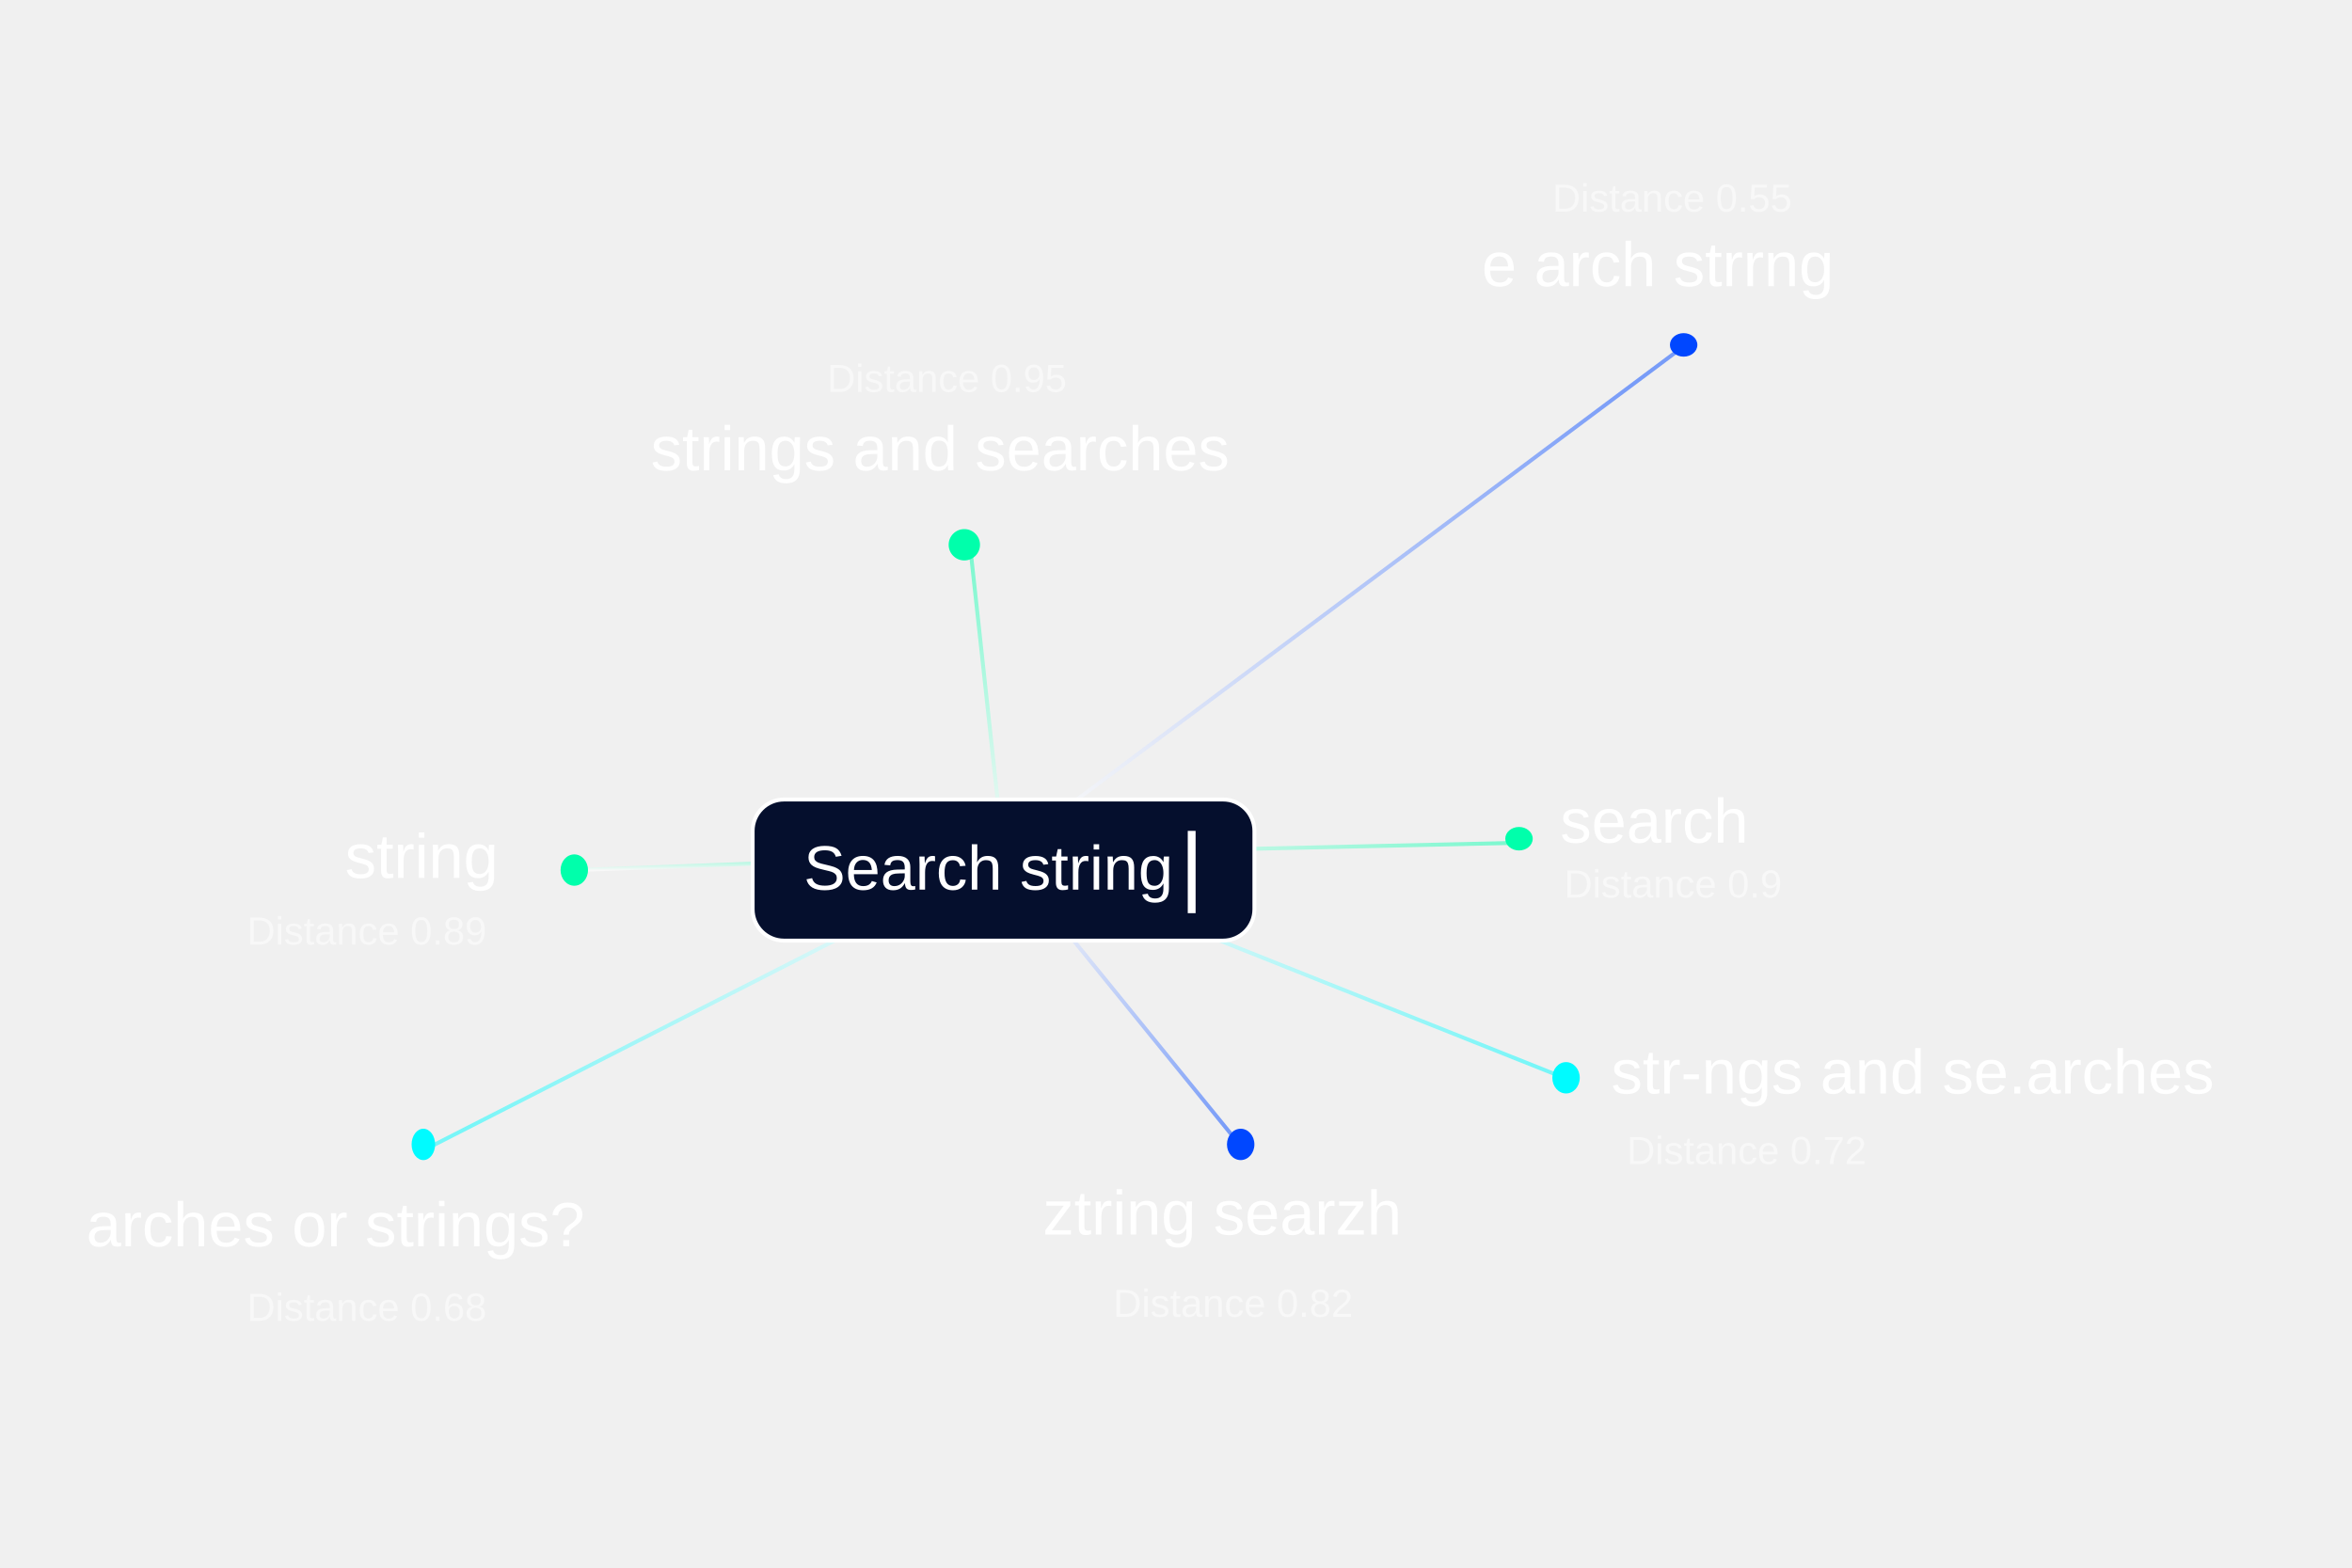
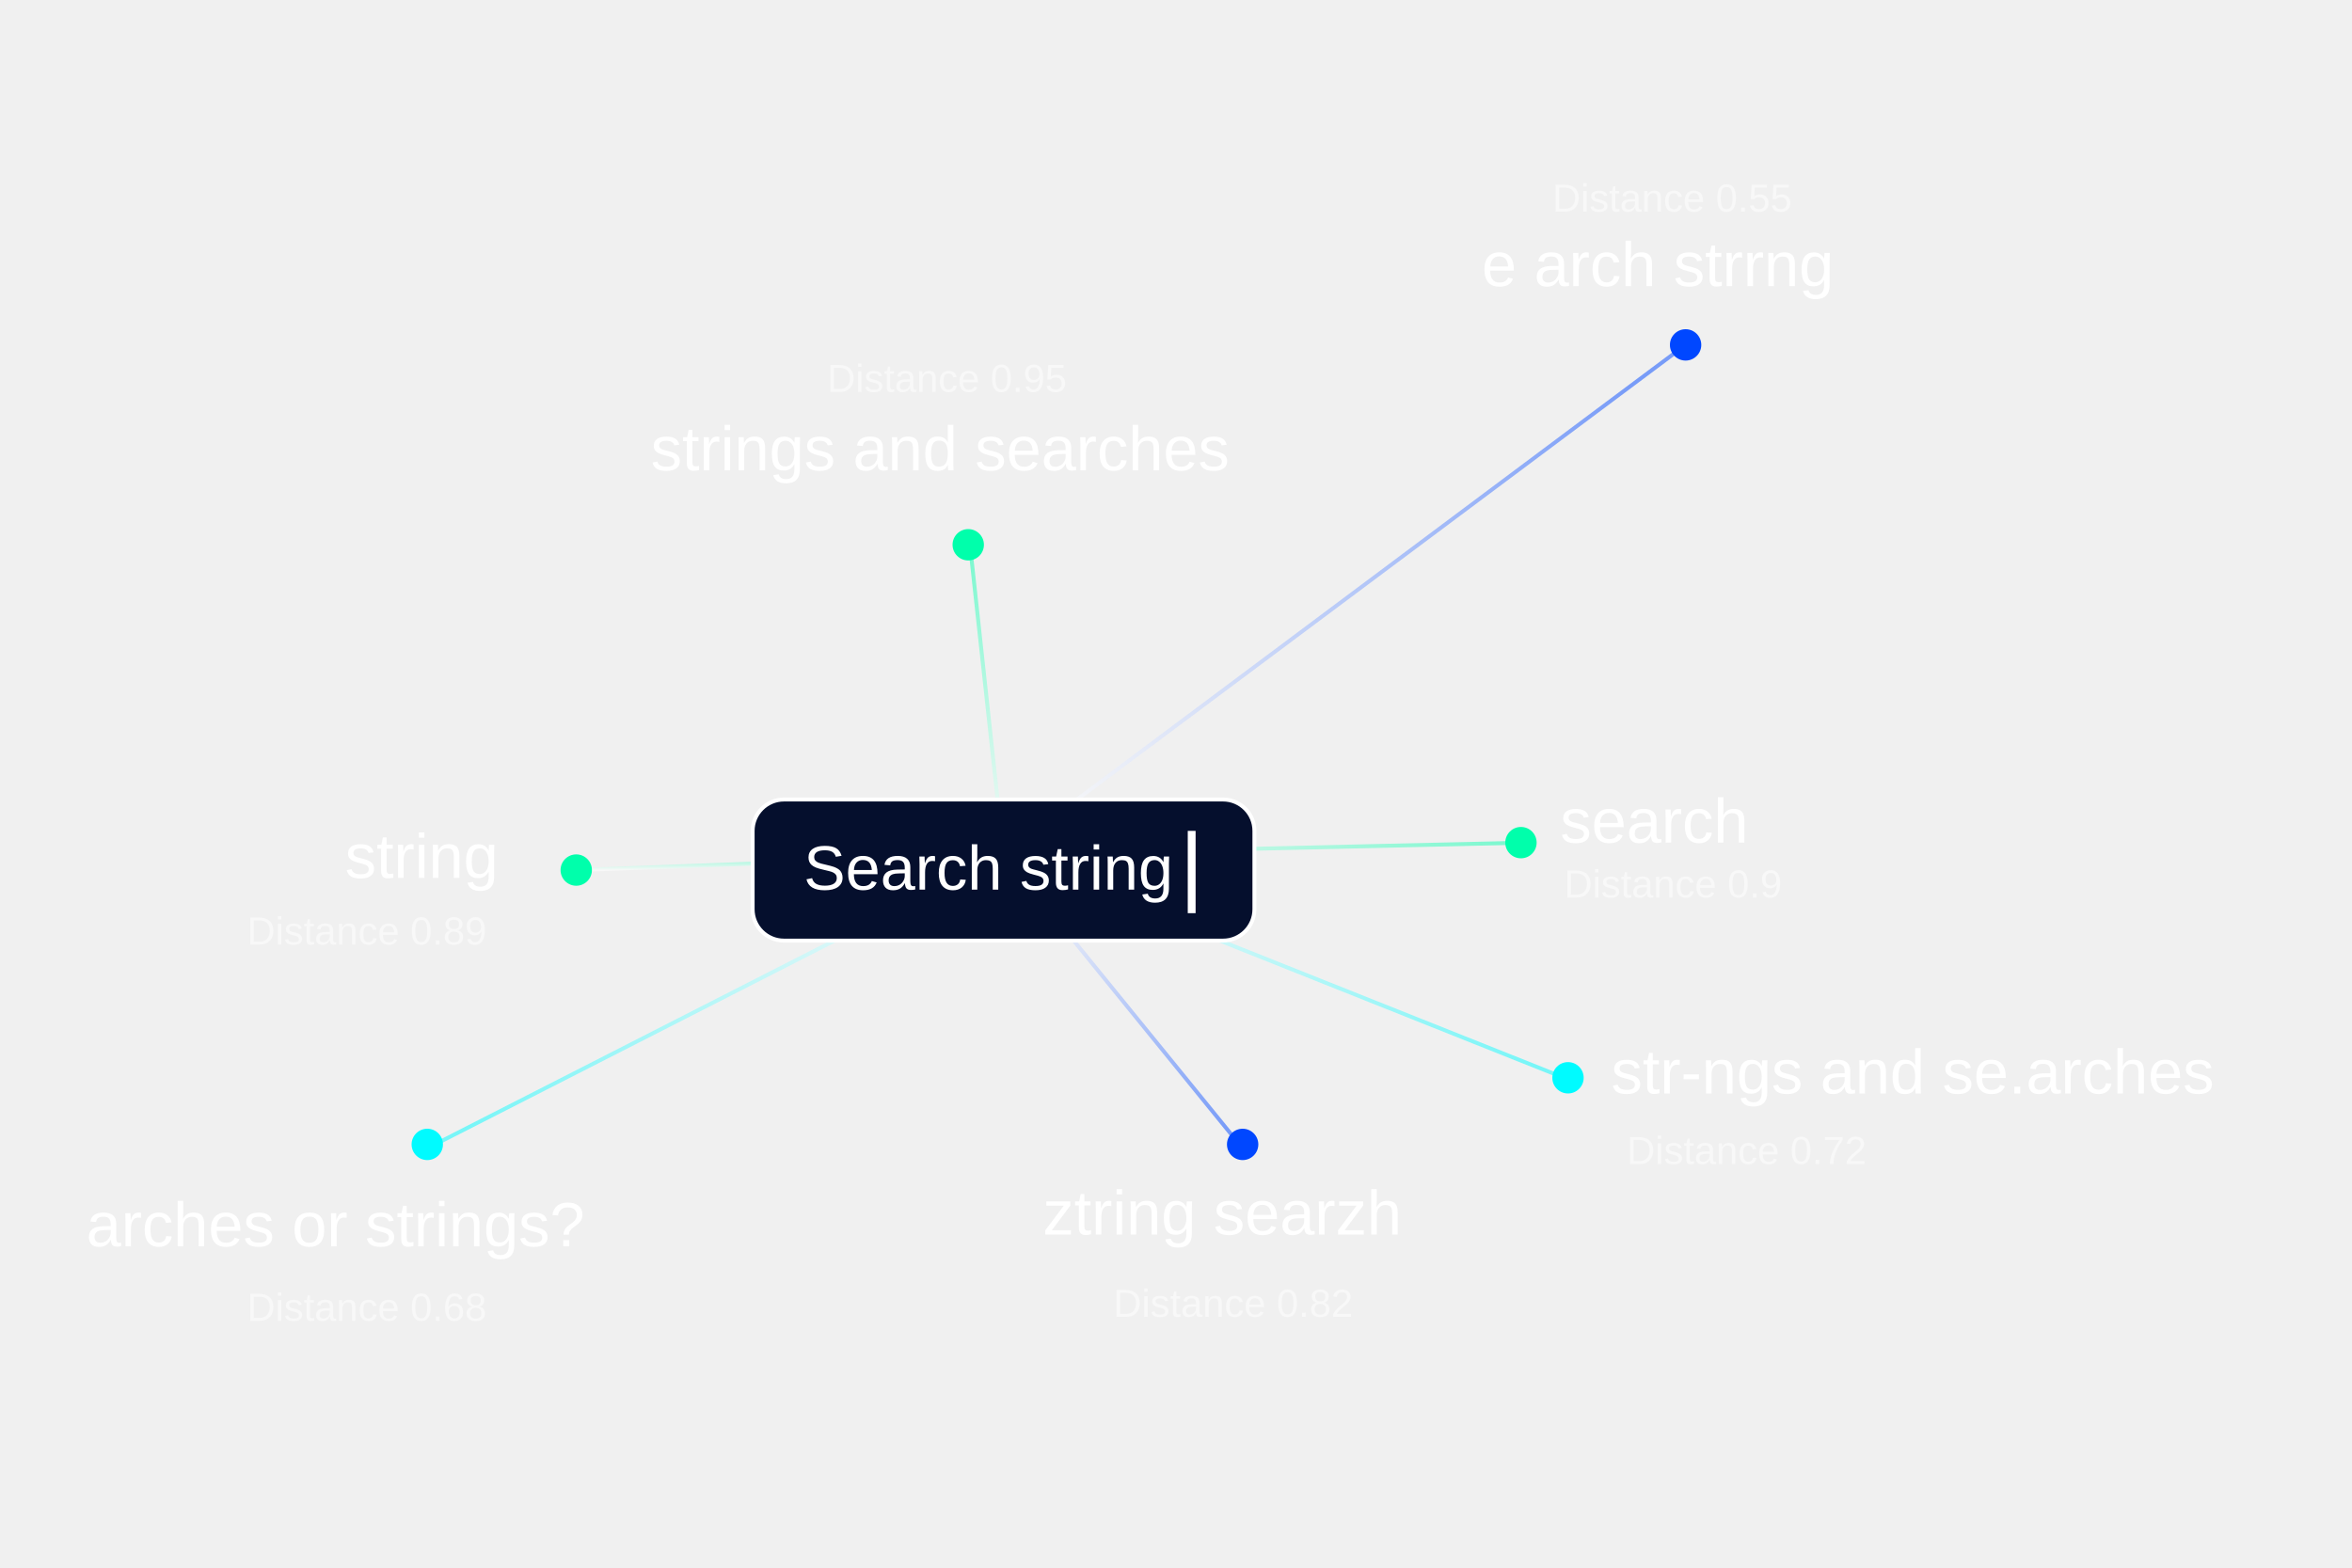
<svg xmlns="http://www.w3.org/2000/svg" width="600px" height="400px" viewBox="0 0 600 400" version="1.1">
  <defs>
    <linearGradient x1="100%" y1="22.09%" x2="0%" y2="77.91%" id="linearGradient-1">
      <stop stop-color="#0047FF" offset="0%" />
      <stop stop-color="#FFFFFF" offset="100%" />
    </linearGradient>
    <linearGradient x1="100%" y1="49.975%" x2="0%" y2="50.025%" id="linearGradient-2">
      <stop stop-color="#00FFAB" offset="0%" />
      <stop stop-color="#FFFFFF" offset="100%" />
    </linearGradient>
    <linearGradient x1="0%" y1="0%" x2="0%" y2="100%" id="linearGradient-3">
      <stop stop-color="#00FFAB" offset="0%" />
      <stop stop-color="#FFFFFF" offset="100%" />
    </linearGradient>
    <linearGradient x1="0%" y1="0%" x2="0%" y2="100%" id="linearGradient-4">
      <stop stop-color="#00FFAB" offset="0%" />
      <stop stop-color="#FFFFFF" offset="100%" />
    </linearGradient>
    <linearGradient x1="100%" y1="57.944%" x2="0%" y2="42.056%" id="linearGradient-5">
      <stop stop-color="#00FBFF" offset="0%" />
      <stop stop-color="#FFFFFF" offset="100%" />
    </linearGradient>
    <linearGradient x1="0%" y1="63.015%" x2="100%" y2="37.885%" id="linearGradient-6">
      <stop stop-color="#00FBFF" offset="0%" />
      <stop stop-color="#FFFFFF" offset="100%" />
    </linearGradient>
    <linearGradient x1="83.076%" y1="100%" x2="21.68%" y2="5.862%" id="linearGradient-7">
      <stop stop-color="#0047FF" offset="0%" />
      <stop stop-color="#FFFFFF" offset="100%" />
    </linearGradient>
  </defs>
  <g id="Artboard" stroke="none" stroke-width="1" fill="none" fill-rule="evenodd">
    <line x1="256" y1="218" x2="430" y2="88" id="Line-10" stroke="url(#linearGradient-1)" opacity="0.5" stroke-linecap="square" />
    <line x1="256" y1="218" x2="389" y2="215" id="Line-10" stroke="url(#linearGradient-2)" opacity="0.5" stroke-linecap="square" />
    <line x1="256" y1="218" x2="247.5" y2="139.5" id="Line-10" stroke="url(#linearGradient-3)" opacity="0.5" stroke-linecap="square" />
    <line x1="256" y1="218" x2="147" y2="222" id="Line-10" stroke="url(#linearGradient-4)" opacity="0.5" stroke-linecap="square" />
    <line x1="256" y1="218" x2="399" y2="275" id="Line-10" stroke="url(#linearGradient-5)" opacity="0.5" stroke-linecap="square" />
    <line x1="256" y1="218" x2="109" y2="293" id="Line-10" stroke="url(#linearGradient-6)" opacity="0.5" stroke-linecap="square" />
    <line x1="256" y1="218" x2="317" y2="293" id="Line-10" stroke="url(#linearGradient-7)" opacity="0.5" stroke-linecap="square" />
    <rect id="Rectangle" stroke="#FFFFFF" fill="#050F2D" x="192" y="204" width="128" height="36" rx="8" />
    <text id="Search-string" font-family="ArialMT, Arial" font-size="16" font-weight="normal" fill="#FFFFFF">
      <tspan x="205" y="227">Search string</tspan>
    </text>
    <text id="e-arch-strrng" font-family="ArialMT, Arial" font-size="16" font-weight="normal" fill="#FFFFFF">
      <tspan x="378" y="73">e arch strrng</tspan>
    </text>
    <text id="string" font-family="ArialMT, Arial" font-size="16" font-weight="normal" fill="#FFFFFF">
      <tspan x="88" y="224">string</tspan>
    </text>
    <text id="search" font-family="ArialMT, Arial" font-size="16" font-weight="normal" fill="#FFFFFF">
      <tspan x="398" y="215">search</tspan>
    </text>
    <text id="strings-and-searches" font-family="ArialMT, Arial" font-size="16" font-weight="normal" fill="#FFFFFF">
      <tspan x="166" y="120">strings and searches</tspan>
    </text>
    <text id="str-ngs-and-se.arche" font-family="ArialMT, Arial" font-size="16" font-weight="normal" fill="#FFFFFF">
      <tspan x="411" y="279">str-ngs and se.arches</tspan>
    </text>
    <text id="arches-or-strings?" font-family="ArialMT, Arial" font-size="16" font-weight="normal" fill="#FFFFFF">
      <tspan x="22" y="318">arches or strings?</tspan>
    </text>
    <text id="ztring-searzh" font-family="ArialMT, Arial" font-size="16" font-weight="normal" fill="#FFFFFF">
      <tspan x="266" y="315">ztring searzh</tspan>
    </text>
    <text id="Distance-0.55" opacity="0.5" font-family="ArialMT, Arial" font-size="10" font-weight="normal" fill="#FFFFFF">
      <tspan x="396" y="54">Distance 0.55</tspan>
    </text>
    <text id="Distance-0.95" opacity="0.5" font-family="ArialMT, Arial" font-size="10" font-weight="normal" fill="#FFFFFF">
      <tspan x="211" y="100">Distance 0.95</tspan>
    </text>
    <text id="Distance-0.9" opacity="0.5" font-family="ArialMT, Arial" font-size="10" font-weight="normal" fill="#FFFFFF">
      <tspan x="399" y="229">Distance 0.9</tspan>
    </text>
    <text id="Distance-0.72" opacity="0.5" font-family="ArialMT, Arial" font-size="10" font-weight="normal" fill="#FFFFFF">
      <tspan x="415" y="297">Distance 0.72</tspan>
    </text>
    <text id="Distance-0.89" opacity="0.5" font-family="ArialMT, Arial" font-size="10" font-weight="normal" fill="#FFFFFF">
      <tspan x="63" y="241">Distance 0.89</tspan>
    </text>
    <text id="Distance-0.68" opacity="0.5" font-family="ArialMT, Arial" font-size="10" font-weight="normal" fill="#FFFFFF">
      <tspan x="63" y="337">Distance 0.68</tspan>
    </text>
    <text id="Distance-0.82" opacity="0.5" font-family="ArialMT, Arial" font-size="10" font-weight="normal" fill="#FFFFFF">
      <tspan x="284" y="336">Distance 0.82</tspan>
    </text>
-     <ellipse id="Oval" fill="#0047FF" cx="429.5" cy="88" rx="3.5" ry="3" />
-     <ellipse id="Oval" fill="#00FFAB" cx="387.5" cy="214" rx="3.5" ry="3" />
-     <ellipse id="Oval" fill="#00FFAB" cx="146.5" cy="222" rx="3.5" ry="4" />
-     <circle id="Oval" fill="#00FFAB" cx="246" cy="139" r="4" />
-     <ellipse id="Oval" fill="#00FBFF" cx="399.5" cy="275" rx="3.5" ry="4" />
-     <ellipse id="Oval" fill="#00FBFF" cx="108" cy="292" rx="3" ry="4" />
-     <ellipse id="Oval" fill="#0047FF" cx="316.5" cy="292" rx="3.5" ry="4" />
+     <circle id="Oval" fill="#0047FF" cx="430" cy="88" r="4" />
+     <circle id="Oval" fill="#00FFAB" cx="388" cy="215" r="4" />
+     <circle id="Oval" fill="#00FFAB" cx="147" cy="222" r="4" />
+     <circle id="Oval" fill="#00FFAB" cx="247" cy="139" r="4" />
+     <circle id="Oval" fill="#00FBFF" cx="400" cy="275" r="4" />
+     <circle id="Oval" fill="#00FBFF" cx="109" cy="292" r="4" />
+     <circle id="Oval" fill="#0047FF" cx="317" cy="292" r="4" />
    <rect id="Rectangle" fill="#FFFFFF" x="303" y="212" width="2" height="21" />
  </g>
</svg>
